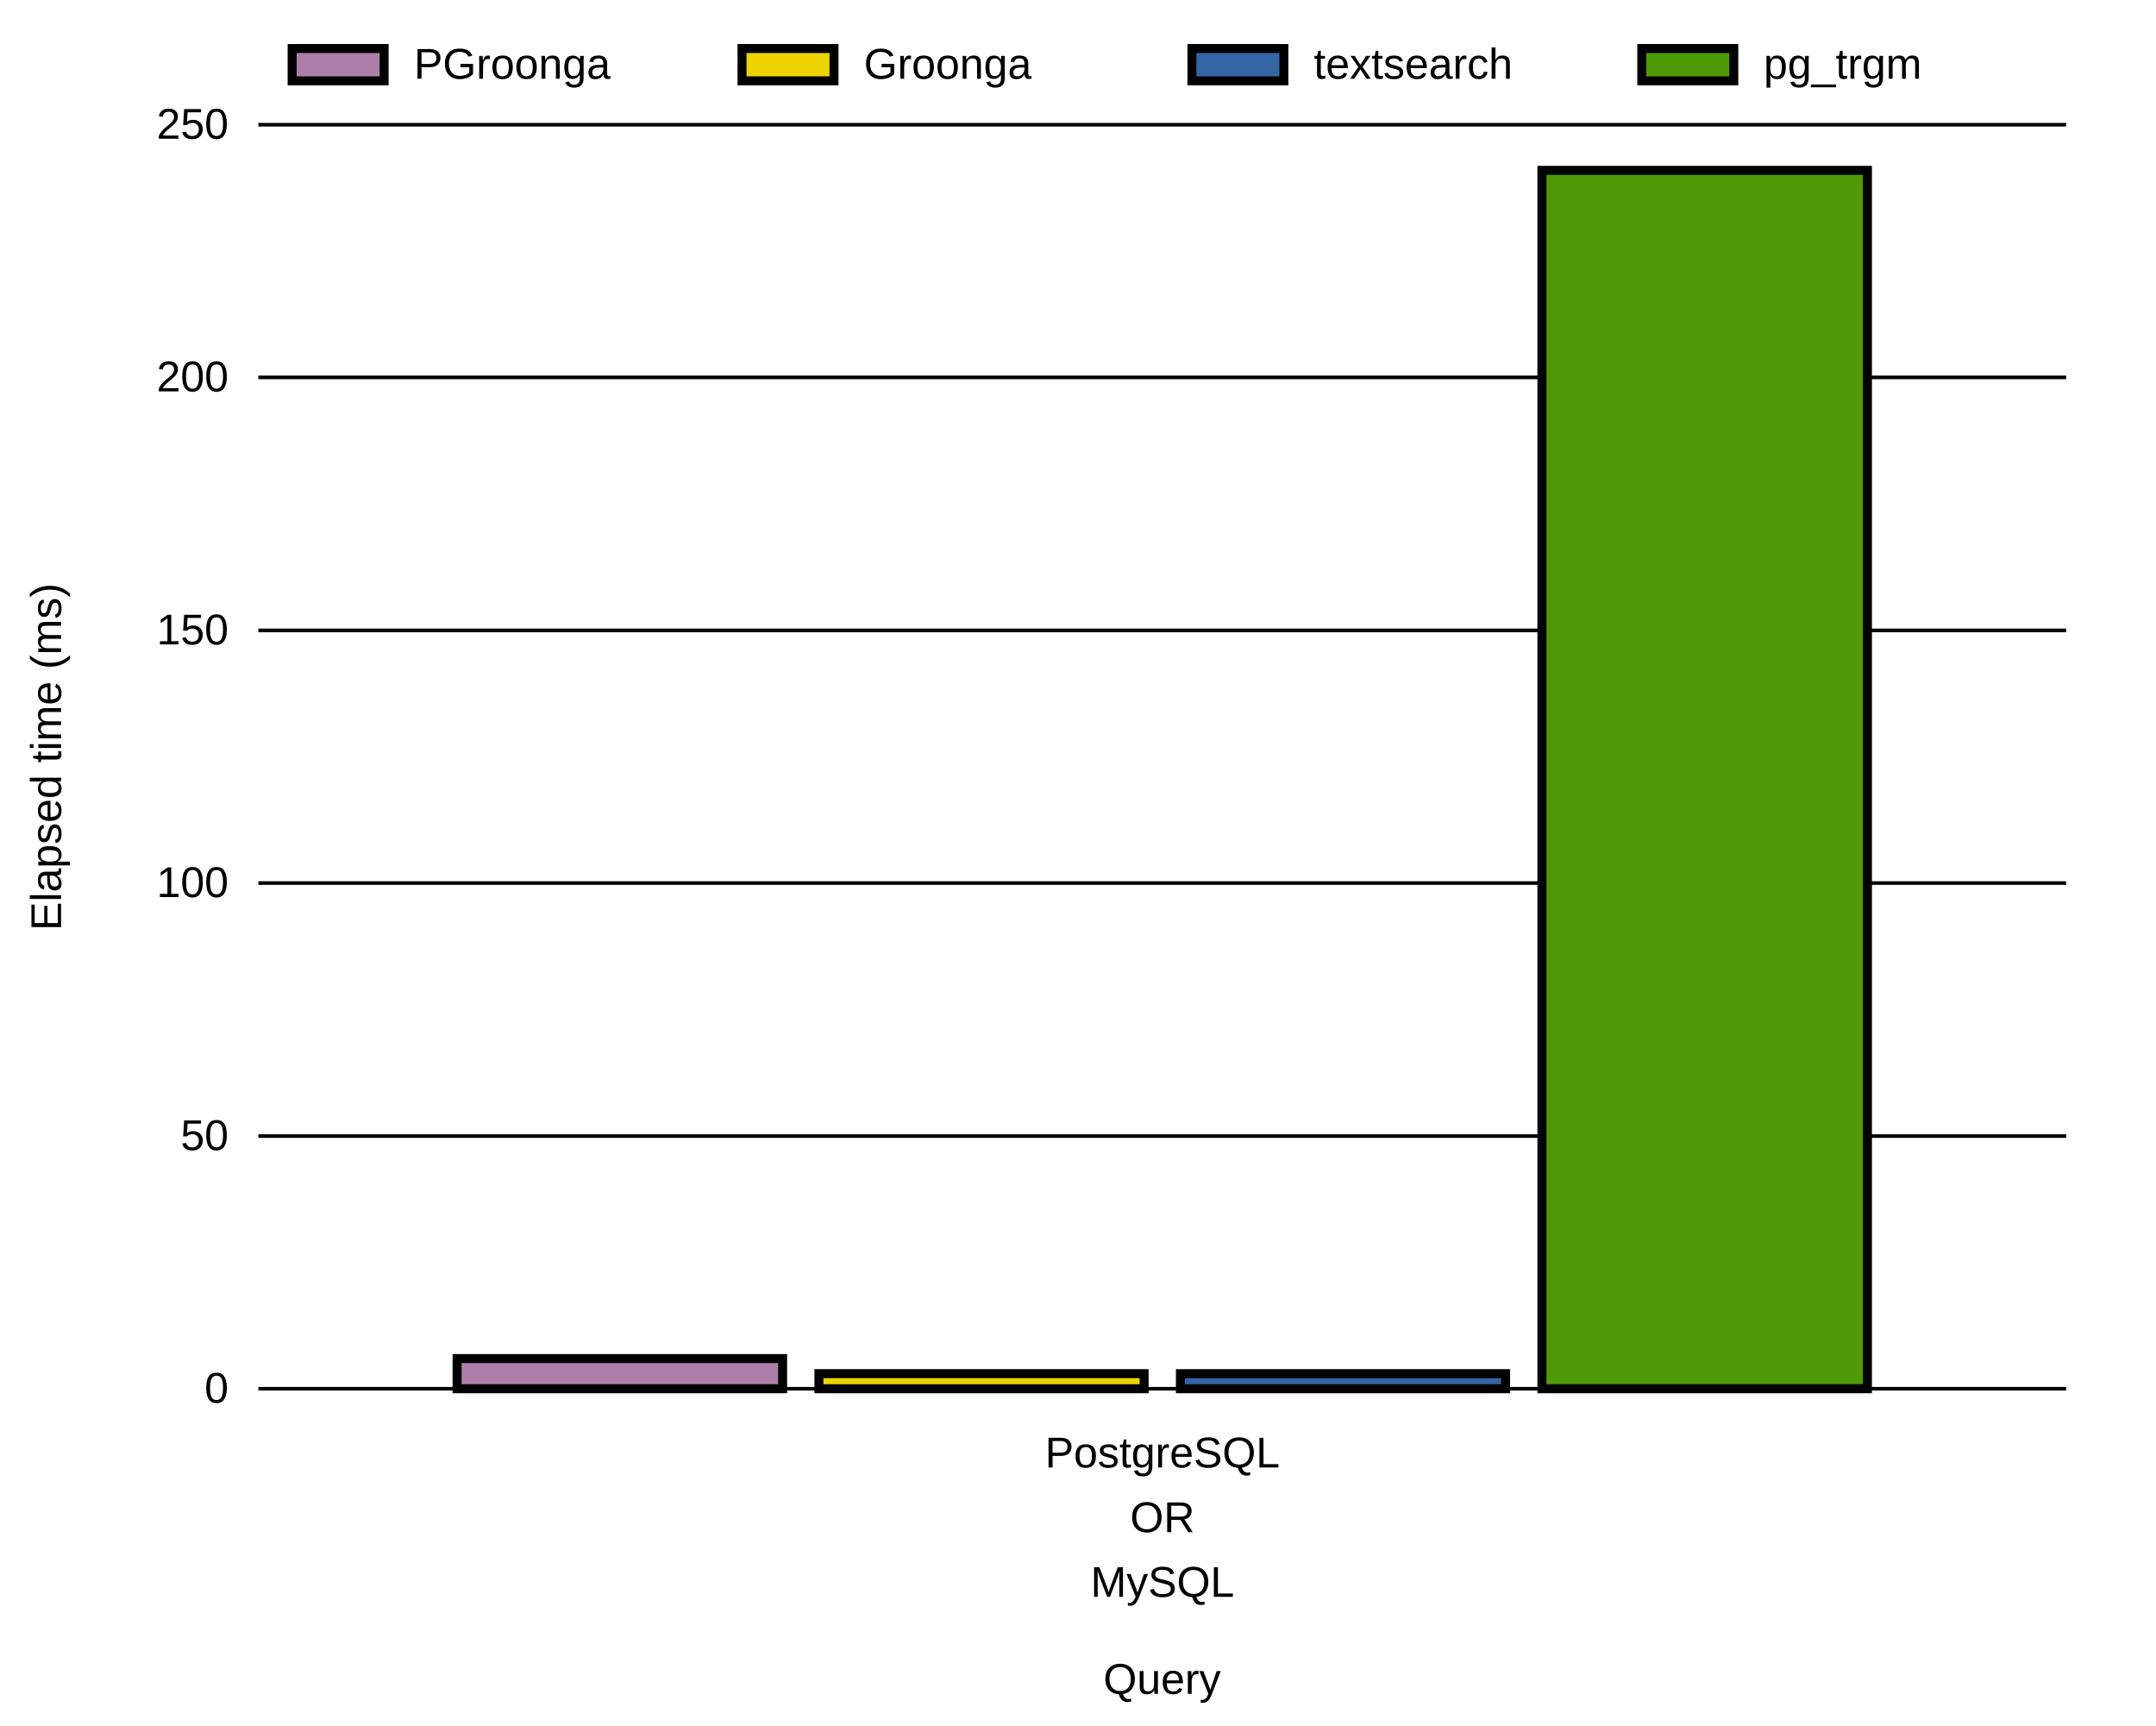
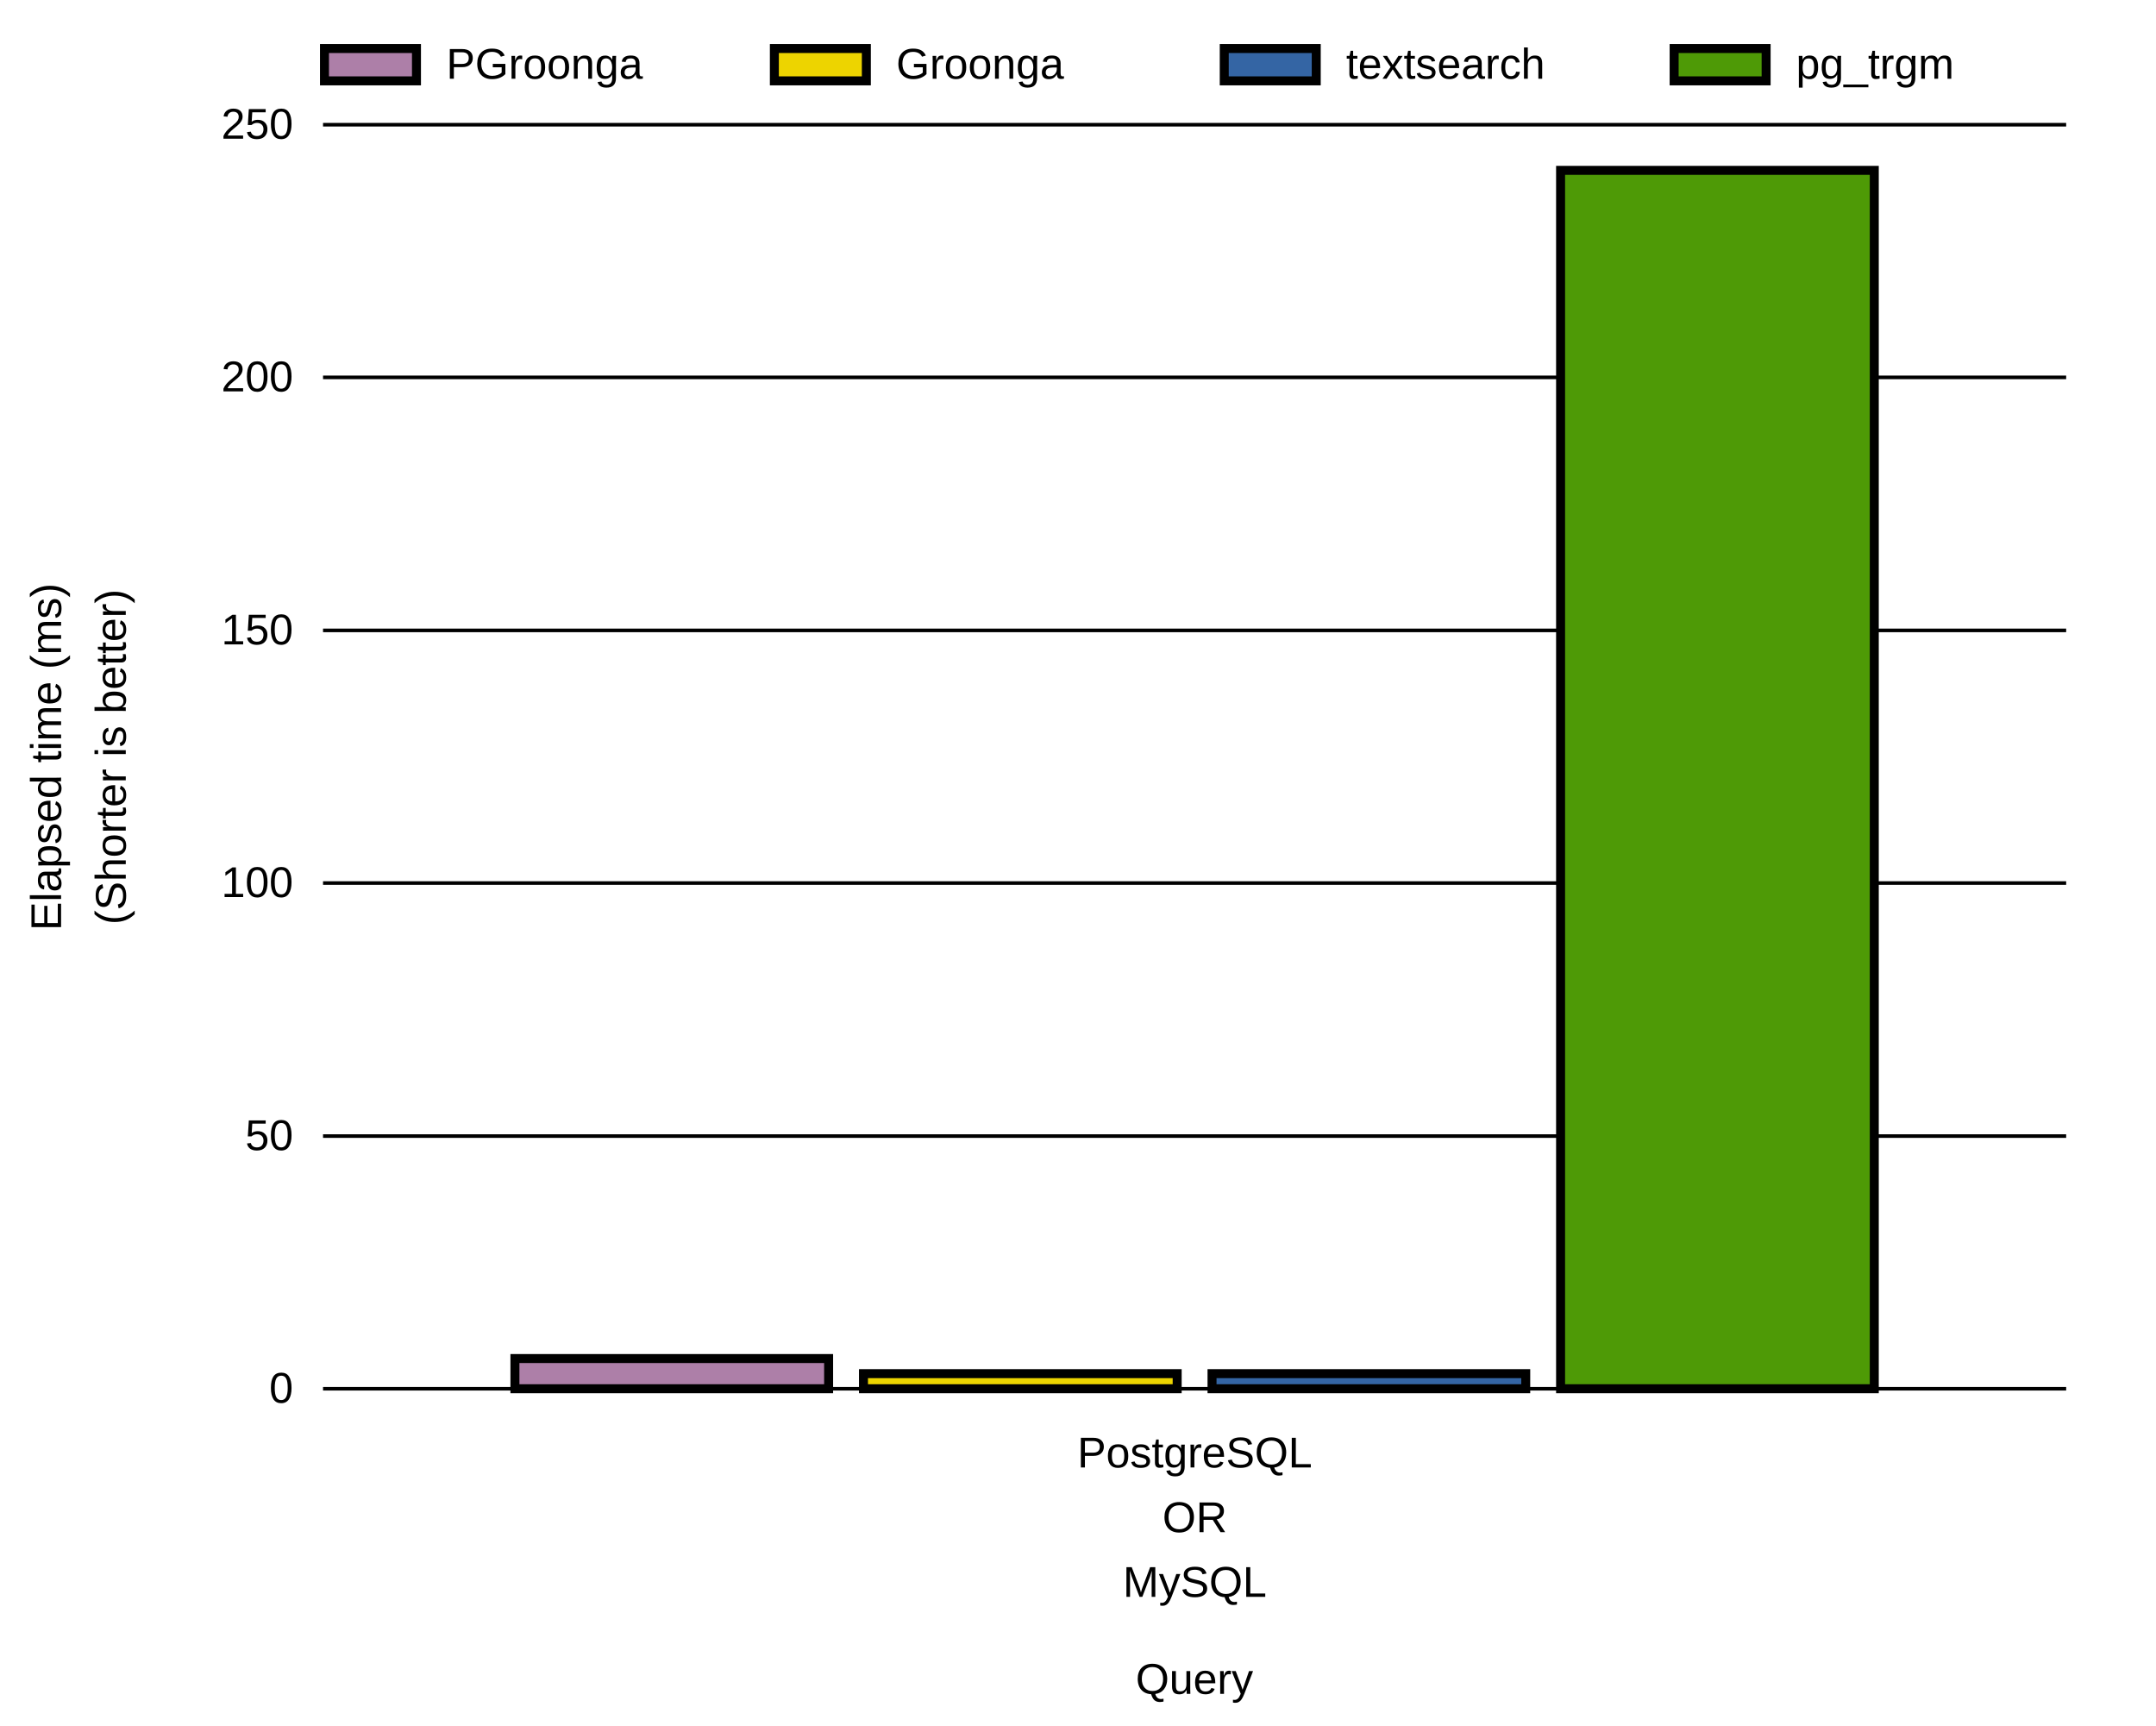
<svg xmlns="http://www.w3.org/2000/svg" xmlns:xlink="http://www.w3.org/1999/xlink" width="600" height="480" viewBox="0 0 600 480">
  <g id="gnuplot_canvas">
    <rect x="0" y="0" width="600" height="480" fill="none" />
    <defs>
      <circle id="gpDot" r="0.5" stroke-width="0.5" />
      <path id="gpPt0" stroke-width="0.222" stroke="currentColor" d="M-1,0 h2 M0,-1 v2" />
      <path id="gpPt1" stroke-width="0.222" stroke="currentColor" d="M-1,-1 L1,1 M1,-1 L-1,1" />
      <path id="gpPt2" stroke-width="0.222" stroke="currentColor" d="M-1,0 L1,0 M0,-1 L0,1 M-1,-1 L1,1 M-1,1 L1,-1" />
      <rect id="gpPt3" stroke-width="0.222" stroke="currentColor" x="-1" y="-1" width="2" height="2" />
      <rect id="gpPt4" stroke-width="0.222" stroke="currentColor" fill="currentColor" x="-1" y="-1" width="2" height="2" />
      <circle id="gpPt5" stroke-width="0.222" stroke="currentColor" cx="0" cy="0" r="1" />
      <use xlink:href="#gpPt5" id="gpPt6" fill="currentColor" stroke="none" />
      <path id="gpPt7" stroke-width="0.222" stroke="currentColor" d="M0,-1.33 L-1.33,0.67 L1.33,0.67 z" />
      <use xlink:href="#gpPt7" id="gpPt8" fill="currentColor" stroke="none" />
      <use xlink:href="#gpPt7" id="gpPt9" stroke="currentColor" transform="rotate(180)" />
      <use xlink:href="#gpPt9" id="gpPt10" fill="currentColor" stroke="none" />
      <use xlink:href="#gpPt3" id="gpPt11" stroke="currentColor" transform="rotate(45)" />
      <use xlink:href="#gpPt11" id="gpPt12" fill="currentColor" stroke="none" />
      <path id="gpPt13" stroke-width="0.222" stroke="currentColor" d="M0,1.330 L1.265,0.411 L0.782,-1.067 L-0.782,-1.076 L-1.265,0.411 z" />
      <use xlink:href="#gpPt13" id="gpPt14" fill="currentColor" stroke="none" />
      <filter id="textbox" filterUnits="objectBoundingBox" x="0" y="0" height="1" width="1">
        <feFlood flood-color="white" flood-opacity="1" result="bgnd" />
        <feComposite in="SourceGraphic" in2="bgnd" operator="atop" />
      </filter>
      <filter id="greybox" filterUnits="objectBoundingBox" x="0" y="0" height="1" width="1">
        <feFlood flood-color="lightgrey" flood-opacity="1" result="grey" />
        <feComposite in="SourceGraphic" in2="grey" operator="atop" />
      </filter>
    </defs>
    <g fill="none" color="white" stroke="black" stroke-width="1.00" stroke-linecap="butt" stroke-linejoin="miter">
</g>
    <g fill="none" color="black" stroke="currentColor" stroke-width="1.00" stroke-linecap="butt" stroke-linejoin="miter">
</g>
    <g fill="none" color="black" stroke="currentColor" stroke-width="1.00" stroke-linecap="butt" stroke-linejoin="miter">
-       <path stroke="black" class="gridline" d="M71.9,386.4 L575.0,386.4  " />
-     </g>
-     <g fill="none" color="black" stroke="currentColor" stroke-width="1.00" stroke-linecap="butt" stroke-linejoin="miter">
-       <path stroke="black" d="M71.9,386.4 M575.0,386.4  " />
-       <g transform="translate(63.6,390.3)" stroke="none" fill="black" font-family="Arial" font-size="12.00" text-anchor="end">
+       <path stroke="black" class="gridline" d="M89.9,386.4 L575.0,386.4  " />
+     </g>
+     <g fill="none" color="black" stroke="currentColor" stroke-width="1.00" stroke-linecap="butt" stroke-linejoin="miter">
+       <path stroke="black" d="M89.9,386.4 M575.0,386.4  " />
+       <g transform="translate(81.6,390.3)" stroke="none" fill="black" font-family="Arial" font-size="12.00" text-anchor="end">
        <text>
          <tspan font-family="Arial"> 0</tspan>
        </text>
      </g>
    </g>
    <g fill="none" color="black" stroke="currentColor" stroke-width="1.00" stroke-linecap="butt" stroke-linejoin="miter">
</g>
    <g fill="none" color="black" stroke="currentColor" stroke-width="1.00" stroke-linecap="butt" stroke-linejoin="miter">
-       <path stroke="black" class="gridline" d="M71.9,316.1 L575.0,316.1  " />
-     </g>
-     <g fill="none" color="black" stroke="currentColor" stroke-width="1.00" stroke-linecap="butt" stroke-linejoin="miter">
-       <path stroke="black" d="M71.9,316.1 M575.0,316.1  " />
-       <g transform="translate(63.6,320.0)" stroke="none" fill="black" font-family="Arial" font-size="12.00" text-anchor="end">
+       <path stroke="black" class="gridline" d="M89.9,316.1 L575.0,316.1  " />
+     </g>
+     <g fill="none" color="black" stroke="currentColor" stroke-width="1.00" stroke-linecap="butt" stroke-linejoin="miter">
+       <path stroke="black" d="M89.9,316.1 M575.0,316.1  " />
+       <g transform="translate(81.6,320.0)" stroke="none" fill="black" font-family="Arial" font-size="12.00" text-anchor="end">
        <text>
          <tspan font-family="Arial"> 50</tspan>
        </text>
      </g>
    </g>
    <g fill="none" color="black" stroke="currentColor" stroke-width="1.00" stroke-linecap="butt" stroke-linejoin="miter">
</g>
    <g fill="none" color="black" stroke="currentColor" stroke-width="1.00" stroke-linecap="butt" stroke-linejoin="miter">
-       <path stroke="black" class="gridline" d="M71.9,245.7 L575.0,245.7  " />
-     </g>
-     <g fill="none" color="black" stroke="currentColor" stroke-width="1.00" stroke-linecap="butt" stroke-linejoin="miter">
-       <path stroke="black" d="M71.9,245.7 M575.0,245.7  " />
-       <g transform="translate(63.6,249.6)" stroke="none" fill="black" font-family="Arial" font-size="12.00" text-anchor="end">
+       <path stroke="black" class="gridline" d="M89.9,245.7 L575.0,245.7  " />
+     </g>
+     <g fill="none" color="black" stroke="currentColor" stroke-width="1.00" stroke-linecap="butt" stroke-linejoin="miter">
+       <path stroke="black" d="M89.9,245.7 M575.0,245.7  " />
+       <g transform="translate(81.6,249.6)" stroke="none" fill="black" font-family="Arial" font-size="12.00" text-anchor="end">
        <text>
          <tspan font-family="Arial"> 100</tspan>
        </text>
      </g>
    </g>
    <g fill="none" color="black" stroke="currentColor" stroke-width="1.00" stroke-linecap="butt" stroke-linejoin="miter">
</g>
    <g fill="none" color="black" stroke="currentColor" stroke-width="1.00" stroke-linecap="butt" stroke-linejoin="miter">
-       <path stroke="black" class="gridline" d="M71.9,175.4 L575.0,175.4  " />
-     </g>
-     <g fill="none" color="black" stroke="currentColor" stroke-width="1.00" stroke-linecap="butt" stroke-linejoin="miter">
-       <path stroke="black" d="M71.9,175.4 M575.0,175.4  " />
-       <g transform="translate(63.6,179.3)" stroke="none" fill="black" font-family="Arial" font-size="12.00" text-anchor="end">
+       <path stroke="black" class="gridline" d="M89.9,175.4 L575.0,175.4  " />
+     </g>
+     <g fill="none" color="black" stroke="currentColor" stroke-width="1.00" stroke-linecap="butt" stroke-linejoin="miter">
+       <path stroke="black" d="M89.9,175.4 M575.0,175.4  " />
+       <g transform="translate(81.6,179.3)" stroke="none" fill="black" font-family="Arial" font-size="12.00" text-anchor="end">
        <text>
          <tspan font-family="Arial"> 150</tspan>
        </text>
      </g>
    </g>
    <g fill="none" color="black" stroke="currentColor" stroke-width="1.00" stroke-linecap="butt" stroke-linejoin="miter">
</g>
    <g fill="none" color="black" stroke="currentColor" stroke-width="1.00" stroke-linecap="butt" stroke-linejoin="miter">
-       <path stroke="black" class="gridline" d="M71.9,105.0 L575.0,105.0  " />
-     </g>
-     <g fill="none" color="black" stroke="currentColor" stroke-width="1.00" stroke-linecap="butt" stroke-linejoin="miter">
-       <path stroke="black" d="M71.9,105.0 M575.0,105.0  " />
-       <g transform="translate(63.6,108.9)" stroke="none" fill="black" font-family="Arial" font-size="12.00" text-anchor="end">
+       <path stroke="black" class="gridline" d="M89.9,105.0 L575.0,105.0  " />
+     </g>
+     <g fill="none" color="black" stroke="currentColor" stroke-width="1.00" stroke-linecap="butt" stroke-linejoin="miter">
+       <path stroke="black" d="M89.9,105.0 M575.0,105.0  " />
+       <g transform="translate(81.6,108.9)" stroke="none" fill="black" font-family="Arial" font-size="12.00" text-anchor="end">
        <text>
          <tspan font-family="Arial"> 200</tspan>
        </text>
      </g>
    </g>
    <g fill="none" color="black" stroke="currentColor" stroke-width="1.00" stroke-linecap="butt" stroke-linejoin="miter">
</g>
    <g fill="none" color="black" stroke="currentColor" stroke-width="1.00" stroke-linecap="butt" stroke-linejoin="miter">
-       <path stroke="black" class="gridline" d="M71.9,34.7 L575.0,34.7  " />
-     </g>
-     <g fill="none" color="black" stroke="currentColor" stroke-width="1.00" stroke-linecap="butt" stroke-linejoin="miter">
-       <path stroke="black" d="M71.9,34.7 M575.0,34.7  " />
-       <g transform="translate(63.6,38.6)" stroke="none" fill="black" font-family="Arial" font-size="12.00" text-anchor="end">
+       <path stroke="black" class="gridline" d="M89.9,34.7 L575.0,34.7  " />
+     </g>
+     <g fill="none" color="black" stroke="currentColor" stroke-width="1.00" stroke-linecap="butt" stroke-linejoin="miter">
+       <path stroke="black" d="M89.9,34.7 M575.0,34.7  " />
+       <g transform="translate(81.6,38.6)" stroke="none" fill="black" font-family="Arial" font-size="12.00" text-anchor="end">
        <text>
          <tspan font-family="Arial"> 250</tspan>
        </text>
      </g>
    </g>
    <g fill="none" color="black" stroke="currentColor" stroke-width="1.00" stroke-linecap="butt" stroke-linejoin="miter">
-       <path stroke="black" d="M323.5,386.4 M323.5,34.7  " />
-       <g transform="translate(323.5,408.3)" stroke="none" fill="black" font-family="Arial" font-size="12.00" text-anchor="middle">
+       <path stroke="black" d="M332.5,386.4 M332.5,34.7  " />
+       <g transform="translate(332.5,408.3)" stroke="none" fill="black" font-family="Arial" font-size="12.00" text-anchor="middle">
        <text>
          <tspan font-family="Arial">PostgreSQL</tspan>
        </text>
      </g>
-       <g transform="translate(323.5,426.3)" stroke="none" fill="black" font-family="Arial" font-size="12.00" text-anchor="middle">
+       <g transform="translate(332.5,426.3)" stroke="none" fill="black" font-family="Arial" font-size="12.00" text-anchor="middle">
        <text>
          <tspan font-family="Arial">OR</tspan>
        </text>
      </g>
-       <g transform="translate(323.5,444.3)" stroke="none" fill="black" font-family="Arial" font-size="12.00" text-anchor="middle">
+       <g transform="translate(332.5,444.3)" stroke="none" fill="black" font-family="Arial" font-size="12.00" text-anchor="middle">
        <text>
          <tspan font-family="Arial">MySQL</tspan>
        </text>
      </g>
    </g>
    <g fill="none" color="black" stroke="currentColor" stroke-width="1.00" stroke-linecap="butt" stroke-linejoin="miter">
</g>
    <g fill="none" color="black" stroke="currentColor" stroke-width="1.00" stroke-linecap="butt" stroke-linejoin="miter">
      <g transform="translate(17.0,210.6) rotate(270)" stroke="none" fill="black" font-family="Arial" font-size="12.00" text-anchor="middle">
        <text>
          <tspan font-family="Arial">Elapsed time (ms)</tspan>
        </text>
      </g>
-     </g>
-     <g fill="none" color="black" stroke="currentColor" stroke-width="1.00" stroke-linecap="butt" stroke-linejoin="miter">
-       <g transform="translate(323.4,435.3)" stroke="none" fill="black" font-family="Arial" font-size="12.00" text-anchor="middle">
+       <g transform="translate(35.0,210.6) rotate(270)" stroke="none" fill="black" font-family="Arial" font-size="12.00" text-anchor="middle">
+         <text>
+           <tspan font-family="Arial">(Shorter is better)</tspan>
+         </text>
+       </g>
+     </g>
+     <g fill="none" color="black" stroke="currentColor" stroke-width="1.00" stroke-linecap="butt" stroke-linejoin="miter">
+       <g transform="translate(332.4,435.3)" stroke="none" fill="black" font-family="Arial" font-size="12.00" text-anchor="middle">
        <text />
      </g>
-       <g transform="translate(323.4,453.3)" stroke="none" fill="black" font-family="Arial" font-size="12.00" text-anchor="middle">
+       <g transform="translate(332.4,453.3)" stroke="none" fill="black" font-family="Arial" font-size="12.00" text-anchor="middle">
        <text />
      </g>
-       <g transform="translate(323.4,471.3)" stroke="none" fill="black" font-family="Arial" font-size="12.00" text-anchor="middle">
+       <g transform="translate(332.4,471.3)" stroke="none" fill="black" font-family="Arial" font-size="12.00" text-anchor="middle">
        <text>
          <tspan font-family="Arial">Query</tspan>
        </text>
      </g>
    </g>
    <g fill="none" color="black" stroke="currentColor" stroke-width="1.00" stroke-linecap="butt" stroke-linejoin="miter">
</g>
    <g id="gnuplot_plot_1">
      <g fill="none" color="white" stroke="currentColor" stroke-width="2.50" stroke-linecap="butt" stroke-linejoin="miter">
</g>
      <g fill="none" color="black" stroke="currentColor" stroke-width="2.50" stroke-linecap="butt" stroke-linejoin="miter">
-         <g transform="translate(115.2,21.9)" stroke="none" fill="black" font-family="Arial" font-size="12.00" text-anchor="start">
+         <g transform="translate(124.2,21.9)" stroke="none" fill="black" font-family="Arial" font-size="12.00" text-anchor="start">
          <text>
            <tspan font-family="Arial">PGroonga</tspan>
          </text>
        </g>
      </g>
      <g fill="none" color="black" stroke="currentColor" stroke-width="2.50" stroke-linecap="butt" stroke-linejoin="miter">
        <g stroke="none" shape-rendering="crispEdges">
-           <polygon fill="rgb(173, 127, 168)" points="81.3,22.5 106.9,22.5 106.9,13.5 81.3,13.5 " />
-         </g>
-         <path stroke="black" d="M81.3,22.5 L106.9,22.5 L106.9,13.5 L81.3,13.5 L81.3,22.5 Z  " />
-       </g>
-       <g fill="none" color="black" stroke="currentColor" stroke-width="2.50" stroke-linecap="butt" stroke-linejoin="miter">
-         <g stroke="none" shape-rendering="crispEdges">
-           <polygon fill="rgb(173, 127, 168)" points="127.2,386.4 217.9,386.4 217.9,377.9 127.2,377.9 " />
-         </g>
-         <path stroke="black" d="M127.2,386.4 L127.2,378.0 L217.8,378.0 L217.8,386.4 L127.2,386.4 Z  " />
+           <polygon fill="rgb(173, 127, 168)" points="90.3,22.5 115.9,22.5 115.9,13.5 90.3,13.5 " />
+         </g>
+         <path stroke="black" d="M90.3,22.5 L115.9,22.5 L115.9,13.5 L90.3,13.5 L90.3,22.5 Z  " />
+       </g>
+       <g fill="none" color="black" stroke="currentColor" stroke-width="2.50" stroke-linecap="butt" stroke-linejoin="miter">
+         <g stroke="none" shape-rendering="crispEdges">
+           <polygon fill="rgb(173, 127, 168)" points="143.3,386.4 230.7,386.4 230.7,377.9 143.3,377.9 " />
+         </g>
+         <path stroke="black" d="M143.3,386.4 L143.3,378.0 L230.6,378.0 L230.6,386.4 L143.3,386.4 Z  " />
      </g>
      <g fill="none" color="black" stroke="currentColor" stroke-width="2.50" stroke-linecap="butt" stroke-linejoin="miter">
</g>
    </g>
    <g id="gnuplot_plot_2">
      <g fill="none" color="black" stroke="currentColor" stroke-width="2.50" stroke-linecap="butt" stroke-linejoin="miter">
-         <g transform="translate(240.4,21.9)" stroke="none" fill="black" font-family="Arial" font-size="12.00" text-anchor="start">
+         <g transform="translate(249.4,21.9)" stroke="none" fill="black" font-family="Arial" font-size="12.00" text-anchor="start">
          <text>
            <tspan font-family="Arial">Groonga</tspan>
          </text>
        </g>
      </g>
      <g fill="none" color="black" stroke="currentColor" stroke-width="2.50" stroke-linecap="butt" stroke-linejoin="miter">
        <g stroke="none" shape-rendering="crispEdges">
-           <polygon fill="rgb(237, 212,   0)" points="206.5,22.5 232.1,22.5 232.1,13.5 206.5,13.5 " />
-         </g>
-         <path stroke="black" d="M206.5,22.5 L232.1,22.5 L232.1,13.5 L206.5,13.5 L206.5,22.5 Z  " />
-       </g>
-       <g fill="none" color="black" stroke="currentColor" stroke-width="2.50" stroke-linecap="butt" stroke-linejoin="miter">
-         <g stroke="none" shape-rendering="crispEdges">
-           <polygon fill="rgb(237, 212,   0)" points="227.9,386.4 318.5,386.4 318.5,382.1 227.9,382.1 " />
-         </g>
-         <path stroke="black" d="M227.9,386.4 L227.9,382.2 L318.4,382.2 L318.4,386.4 L227.9,386.4 Z  " />
+           <polygon fill="rgb(237, 212,   0)" points="215.5,22.5 241.1,22.5 241.1,13.5 215.5,13.5 " />
+         </g>
+         <path stroke="black" d="M215.5,22.5 L241.1,22.5 L241.1,13.5 L215.5,13.5 L215.5,22.5 Z  " />
+       </g>
+       <g fill="none" color="black" stroke="currentColor" stroke-width="2.50" stroke-linecap="butt" stroke-linejoin="miter">
+         <g stroke="none" shape-rendering="crispEdges">
+           <polygon fill="rgb(237, 212,   0)" points="240.3,386.4 327.7,386.4 327.7,382.1 240.3,382.1 " />
+         </g>
+         <path stroke="black" d="M240.3,386.4 L240.3,382.2 L327.6,382.2 L327.6,386.4 L240.3,386.4 Z  " />
      </g>
      <g fill="none" color="black" stroke="currentColor" stroke-width="2.50" stroke-linecap="butt" stroke-linejoin="miter">
</g>
    </g>
    <g id="gnuplot_plot_3">
      <g fill="none" color="black" stroke="currentColor" stroke-width="2.50" stroke-linecap="butt" stroke-linejoin="miter">
-         <g transform="translate(365.6,21.9)" stroke="none" fill="black" font-family="Arial" font-size="12.00" text-anchor="start">
+         <g transform="translate(374.6,21.9)" stroke="none" fill="black" font-family="Arial" font-size="12.00" text-anchor="start">
          <text>
            <tspan font-family="Arial">textsearch</tspan>
          </text>
        </g>
      </g>
      <g fill="none" color="black" stroke="currentColor" stroke-width="2.50" stroke-linecap="butt" stroke-linejoin="miter">
        <g stroke="none" shape-rendering="crispEdges">
-           <polygon fill="rgb( 52, 101, 164)" points="331.7,22.5 357.3,22.5 357.3,13.5 331.7,13.5 " />
-         </g>
-         <path stroke="black" d="M331.7,22.5 L357.3,22.5 L357.3,13.5 L331.7,13.5 L331.7,22.5 Z  " />
-       </g>
-       <g fill="none" color="black" stroke="currentColor" stroke-width="2.50" stroke-linecap="butt" stroke-linejoin="miter">
-         <g stroke="none" shape-rendering="crispEdges">
-           <polygon fill="rgb( 52, 101, 164)" points="328.5,386.4 419.1,386.4 419.1,382.1 328.5,382.1 " />
-         </g>
-         <path stroke="black" d="M328.5,386.4 L328.5,382.2 L419.0,382.2 L419.0,386.4 L328.5,386.4 Z  " />
+           <polygon fill="rgb( 52, 101, 164)" points="340.7,22.5 366.3,22.5 366.3,13.5 340.7,13.5 " />
+         </g>
+         <path stroke="black" d="M340.7,22.5 L366.3,22.5 L366.3,13.5 L340.7,13.5 L340.7,22.5 Z  " />
+       </g>
+       <g fill="none" color="black" stroke="currentColor" stroke-width="2.50" stroke-linecap="butt" stroke-linejoin="miter">
+         <g stroke="none" shape-rendering="crispEdges">
+           <polygon fill="rgb( 52, 101, 164)" points="337.3,386.4 424.7,386.4 424.7,382.1 337.3,382.1 " />
+         </g>
+         <path stroke="black" d="M337.3,386.4 L337.3,382.2 L424.6,382.2 L424.6,386.4 L337.3,386.4 Z  " />
      </g>
      <g fill="none" color="black" stroke="currentColor" stroke-width="2.50" stroke-linecap="butt" stroke-linejoin="miter">
</g>
    </g>
    <g id="gnuplot_plot_4">
      <g fill="none" color="black" stroke="currentColor" stroke-width="2.50" stroke-linecap="butt" stroke-linejoin="miter">
-         <g transform="translate(490.8,21.9)" stroke="none" fill="black" font-family="Arial" font-size="12.00" text-anchor="start">
+         <g transform="translate(499.8,21.9)" stroke="none" fill="black" font-family="Arial" font-size="12.00" text-anchor="start">
          <text>
            <tspan font-family="Arial">pg_trgm</tspan>
          </text>
        </g>
      </g>
      <g fill="none" color="black" stroke="currentColor" stroke-width="2.50" stroke-linecap="butt" stroke-linejoin="miter">
        <g stroke="none" shape-rendering="crispEdges">
-           <polygon fill="rgb( 78, 154,   6)" points="456.9,22.5 482.5,22.5 482.5,13.5 456.9,13.5 " />
-         </g>
-         <path stroke="black" d="M456.9,22.5 L482.5,22.5 L482.5,13.5 L456.9,13.5 L456.9,22.5 Z  " />
-       </g>
-       <g fill="none" color="black" stroke="currentColor" stroke-width="2.50" stroke-linecap="butt" stroke-linejoin="miter">
-         <g stroke="none" shape-rendering="crispEdges">
-           <polygon fill="rgb( 78, 154,   6)" points="429.1,386.4 519.8,386.4 519.8,47.3 429.1,47.3 " />
-         </g>
-         <path stroke="black" d="M429.1,386.4 L429.1,47.4 L519.7,47.4 L519.7,386.4 L429.1,386.4 Z  " />
+           <polygon fill="rgb( 78, 154,   6)" points="465.9,22.5 491.5,22.5 491.5,13.5 465.9,13.5 " />
+         </g>
+         <path stroke="black" d="M465.9,22.5 L491.5,22.5 L491.5,13.5 L465.9,13.5 L465.9,22.5 Z  " />
+       </g>
+       <g fill="none" color="black" stroke="currentColor" stroke-width="2.50" stroke-linecap="butt" stroke-linejoin="miter">
+         <g stroke="none" shape-rendering="crispEdges">
+           <polygon fill="rgb( 78, 154,   6)" points="434.3,386.4 521.7,386.4 521.7,47.3 434.3,47.3 " />
+         </g>
+         <path stroke="black" d="M434.3,386.4 L434.3,47.4 L521.6,47.4 L521.6,386.4 L434.3,386.4 Z  " />
      </g>
      <g fill="none" color="black" stroke="currentColor" stroke-width="2.50" stroke-linecap="butt" stroke-linejoin="miter">
</g>
    </g>
    <g fill="none" color="white" stroke="rgb( 78, 154,   6)" stroke-width="2.00" stroke-linecap="butt" stroke-linejoin="miter">
</g>
    <g fill="none" color="black" stroke="currentColor" stroke-width="2.00" stroke-linecap="butt" stroke-linejoin="miter">
</g>
    <g fill="none" color="black" stroke="black" stroke-width="1.00" stroke-linecap="butt" stroke-linejoin="miter">
</g>
    <g fill="none" color="black" stroke="currentColor" stroke-width="1.00" stroke-linecap="butt" stroke-linejoin="miter">
</g>
  </g>
</svg>
